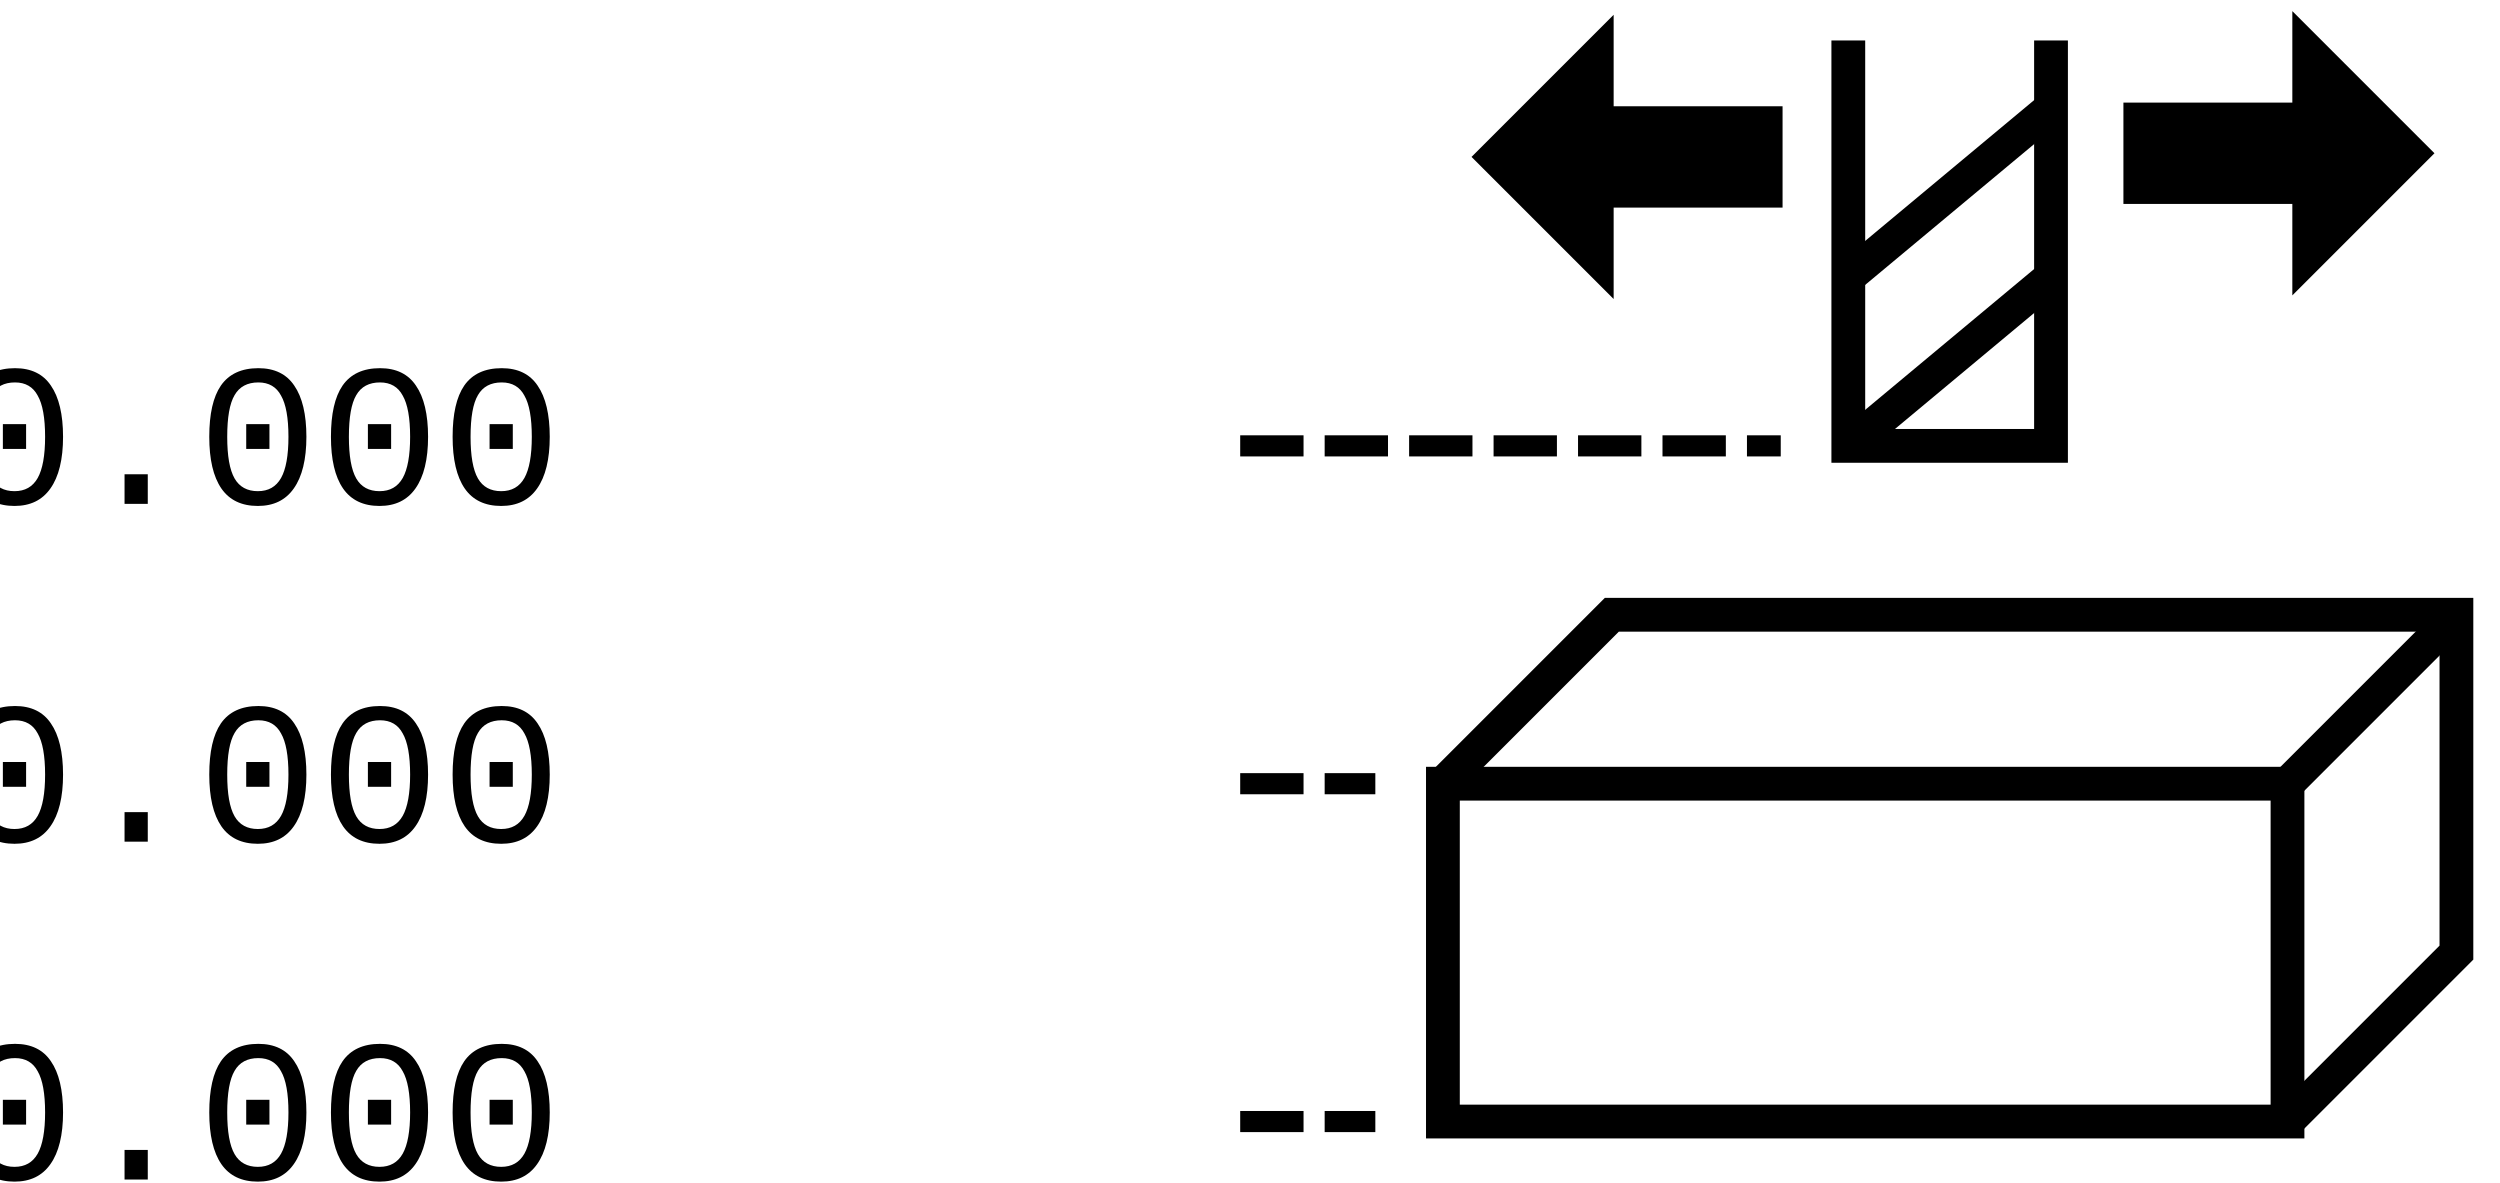
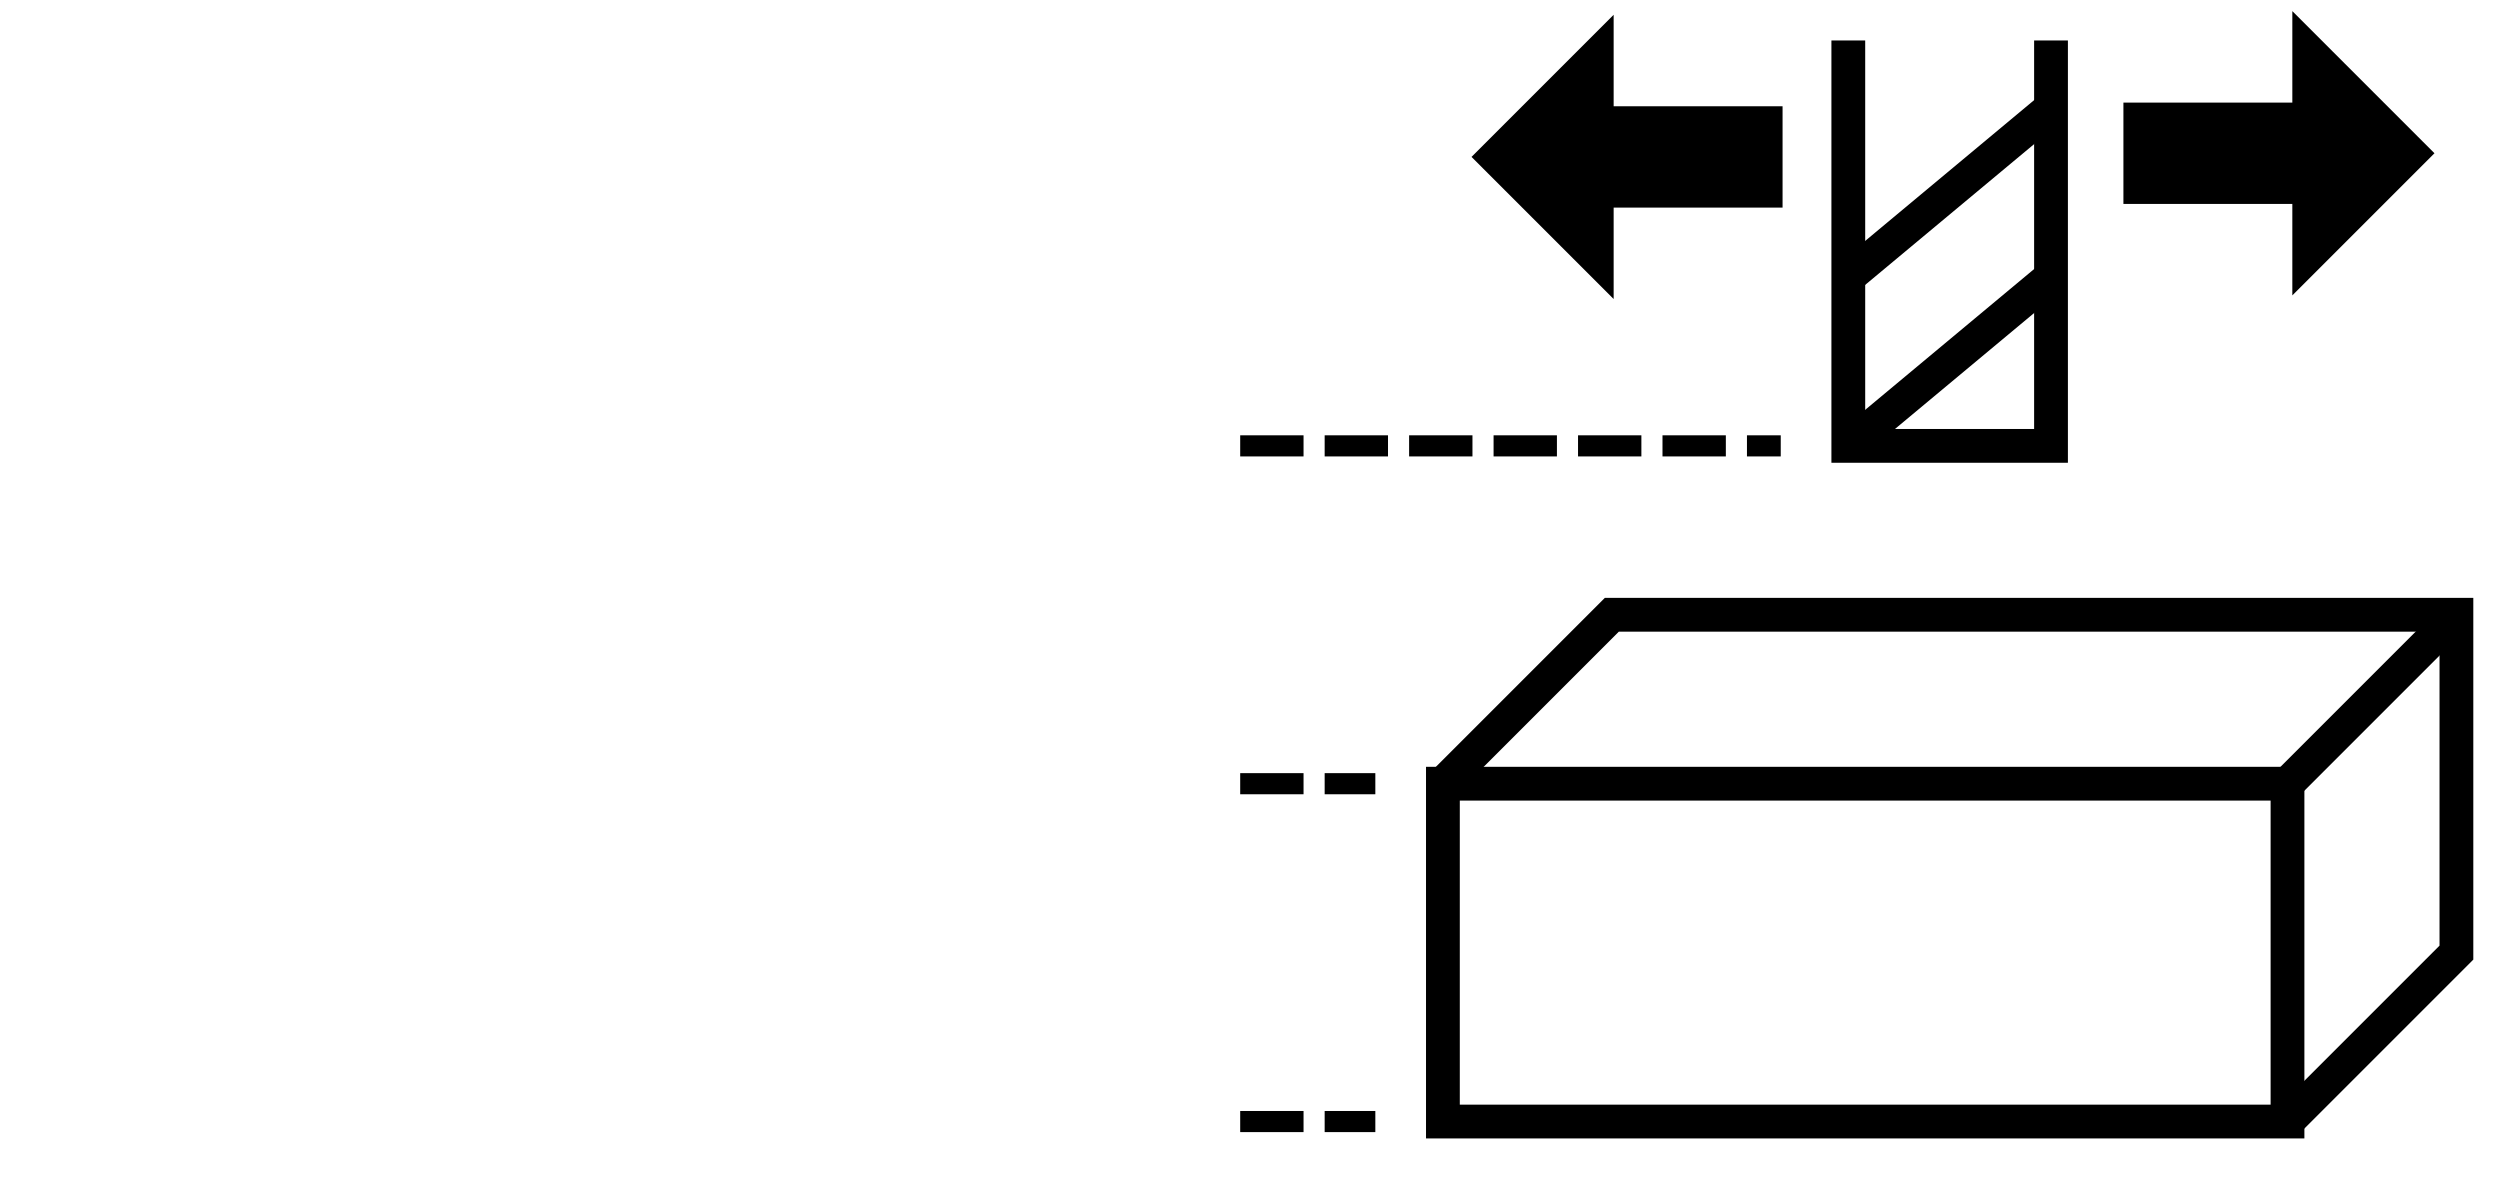
- <svg xmlns="http://www.w3.org/2000/svg" xmlns:ns1="http://www.openswatchbook.org/uri/2009/osb" width="74" height="35" id="svg2" version="1.1">
+ <svg xmlns="http://www.w3.org/2000/svg" viewBox="0 0 74 35" version="1.1" id="MaterialSvg" preserveAspectRatio="none">
  <defs id="defs4">
-     <linearGradient id="linearGradient4441" ns1:paint="solid">
+     <linearGradient id="linearGradient4441">
      <stop style="stop-color:#000000;stop-opacity:1;" offset="0" id="stop4443" />
    </linearGradient>
    <marker orient="auto" refY="0" refX="0" id="Arrow1Lstart" style="overflow:visible">
      <path id="path3817" d="M 0,0 5,-5 -12.5,0 5,5 0,0 z" style="fill-rule:evenodd;stroke:#000000;stroke-width:1pt" transform="matrix(0.8,0,0,0.8,10,0)" />
    </marker>
  </defs>
  <g id="layer1" transform="translate(-147.29,-859.1644)">
-     <text xml:space="preserve" style="font-size:6px;font-style:normal;font-variant:normal;font-weight:normal;font-stretch:normal;text-align:end;line-height:125%;letter-spacing:0px;word-spacing:0px;writing-mode:lr-tb;text-anchor:end;fill:#000000;fill-opacity:1;stroke:none;font-family:Courier New;-inkscape-font-specification:Courier New" x="181.929" y="884.077" id="matTopZ">
-       <tspan id="tspan2993" x="181.929" y="884.077">-00.000</tspan>
+     <text xml:space="preserve" style="font-style:normal;font-variant:normal;font-weight:normal;font-stretch:normal;line-height:0%;font-family:'Courier New';-inkscape-font-specification:'Courier New';text-align:end;letter-spacing:0px;word-spacing:0px;writing-mode:lr-tb;text-anchor:end;fill:#000000;fill-opacity:1;stroke:none" x="181.929" y="884.077" id="matTopZ">
+       <tspan id="tspan2993" x="181.929" y="884.077" style="font-size:6px;line-height:1.25">-00.000</tspan>
    </text>
-     <text xml:space="preserve" style="font-size:6px;font-style:normal;font-variant:normal;font-weight:normal;font-stretch:normal;text-align:end;line-height:125%;letter-spacing:0px;word-spacing:0px;writing-mode:lr-tb;text-anchor:end;fill:#000000;fill-opacity:1;stroke:none;font-family:Courier New;-inkscape-font-specification:Courier New" x="181.929" y="894.077" id="matBotZ">
-       <tspan id="tspan2993-7" x="181.929" y="894.077">-00.000</tspan>
+     <text xml:space="preserve" style="font-style:normal;font-variant:normal;font-weight:normal;font-stretch:normal;line-height:0%;font-family:'Courier New';-inkscape-font-specification:'Courier New';text-align:end;letter-spacing:0px;word-spacing:0px;writing-mode:lr-tb;text-anchor:end;fill:#000000;fill-opacity:1;stroke:none" x="181.929" y="894.077" id="matBotZ">
+       <tspan id="tspan2993-7" x="181.929" y="894.077" style="font-size:6px;line-height:1.25">-00.000</tspan>
    </text>
-     <text xml:space="preserve" style="font-size:6px;font-style:normal;font-variant:normal;font-weight:normal;font-stretch:normal;text-align:end;line-height:125%;letter-spacing:0px;word-spacing:0px;writing-mode:lr-tb;text-anchor:end;fill:#000000;fill-opacity:1;stroke:none;font-family:Courier New;-inkscape-font-specification:Courier New" x="181.929" y="874.077" id="matZSafeMove">
-       <tspan id="tspan2993-0" x="181.929" y="874.077">-00.000</tspan>
+     <text xml:space="preserve" style="font-style:normal;font-variant:normal;font-weight:normal;font-stretch:normal;line-height:0%;font-family:'Courier New';-inkscape-font-specification:'Courier New';text-align:end;letter-spacing:0px;word-spacing:0px;writing-mode:lr-tb;text-anchor:end;fill:#000000;fill-opacity:1;stroke:none" x="181.929" y="874.077" id="matZSafeMove">
+       <tspan id="tspan2993-0" x="181.929" y="874.077" style="font-size:6px;line-height:1.25">-00.000</tspan>
    </text>
    <path style="fill:none;stroke:#000000;stroke-width:1px;stroke-linecap:butt;stroke-linejoin:miter;stroke-opacity:1" d="m 190,882.362 0,10 25,0 0,-10 z" id="path3035" />
    <path style="fill:none;stroke:#000000;stroke-width:1px;stroke-linecap:butt;stroke-linejoin:miter;stroke-opacity:1" d="m 190,882.362 5,-5 25,0 0,10 -5,5" id="path3037" />
    <path style="fill:none;stroke:#000000;stroke-width:1px;stroke-linecap:butt;stroke-linejoin:miter;stroke-opacity:1" d="m 220,877.362 -5,5" id="path3039" />
    <path style="fill:none;stroke:#000000;stroke-width:1px;stroke-linecap:butt;stroke-linejoin:miter;stroke-opacity:1" d="m 26.873,-10.125 0,12 6,0 0,-12" id="path3041" transform="translate(175.1269,870.4872)" />
    <path style="fill:#000000;fill-opacity:1;stroke:#000000;stroke-opacity:1" d="m 199.554,862.809 -5,0 0,-2 -3,3 3,3 0,-2 5,0 z" id="path4439" />
    <path style="fill:#000000;fill-opacity:1;stroke:#000000;stroke-opacity:1" d="m 210.643,864.701 5,0 0,2 3,-3 -3,-3 0,2 -5,0 z" id="path4439-9" />
    <path style="fill:none;stroke:#000000;stroke-width:0.625;stroke-linecap:butt;stroke-linejoin:miter;stroke-miterlimit:4;stroke-opacity:1;stroke-dasharray:1.875, 0.625;stroke-dashoffset:0" d="m 16.873,22.5 4,0" id="path4493" transform="translate(167.1269,859.8622)" />
    <path style="fill:none;stroke:#000000;stroke-width:0.625;stroke-linecap:butt;stroke-linejoin:miter;stroke-miterlimit:4;stroke-opacity:1;stroke-dasharray:1.875, 0.625;stroke-dashoffset:0" d="m 16.873,32.5 4,0" id="path4495" transform="translate(167.1269,859.8622)" />
    <path style="fill:none;stroke:#000000;stroke-width:0.625;stroke-linecap:butt;stroke-linejoin:miter;stroke-miterlimit:4;stroke-opacity:1;stroke-dasharray:1.875, 0.625;stroke-dashoffset:0" d="m 16.873,12.5 16,0" id="path4497" transform="translate(167.1269,859.8622)" />
    <path style="fill:none;stroke:#000000;stroke-width:1px;stroke-linecap:butt;stroke-linejoin:miter;stroke-opacity:1" d="m 54.71,13.198 6,-5" id="path4549" transform="translate(147.29,859.1644)" />
    <path style="fill:none;stroke:#000000;stroke-width:1px;stroke-linecap:butt;stroke-linejoin:miter;stroke-opacity:1" d="m 54.71,8.198 6,-5" id="path4551" transform="translate(147.29,859.1644)" />
  </g>
</svg>
